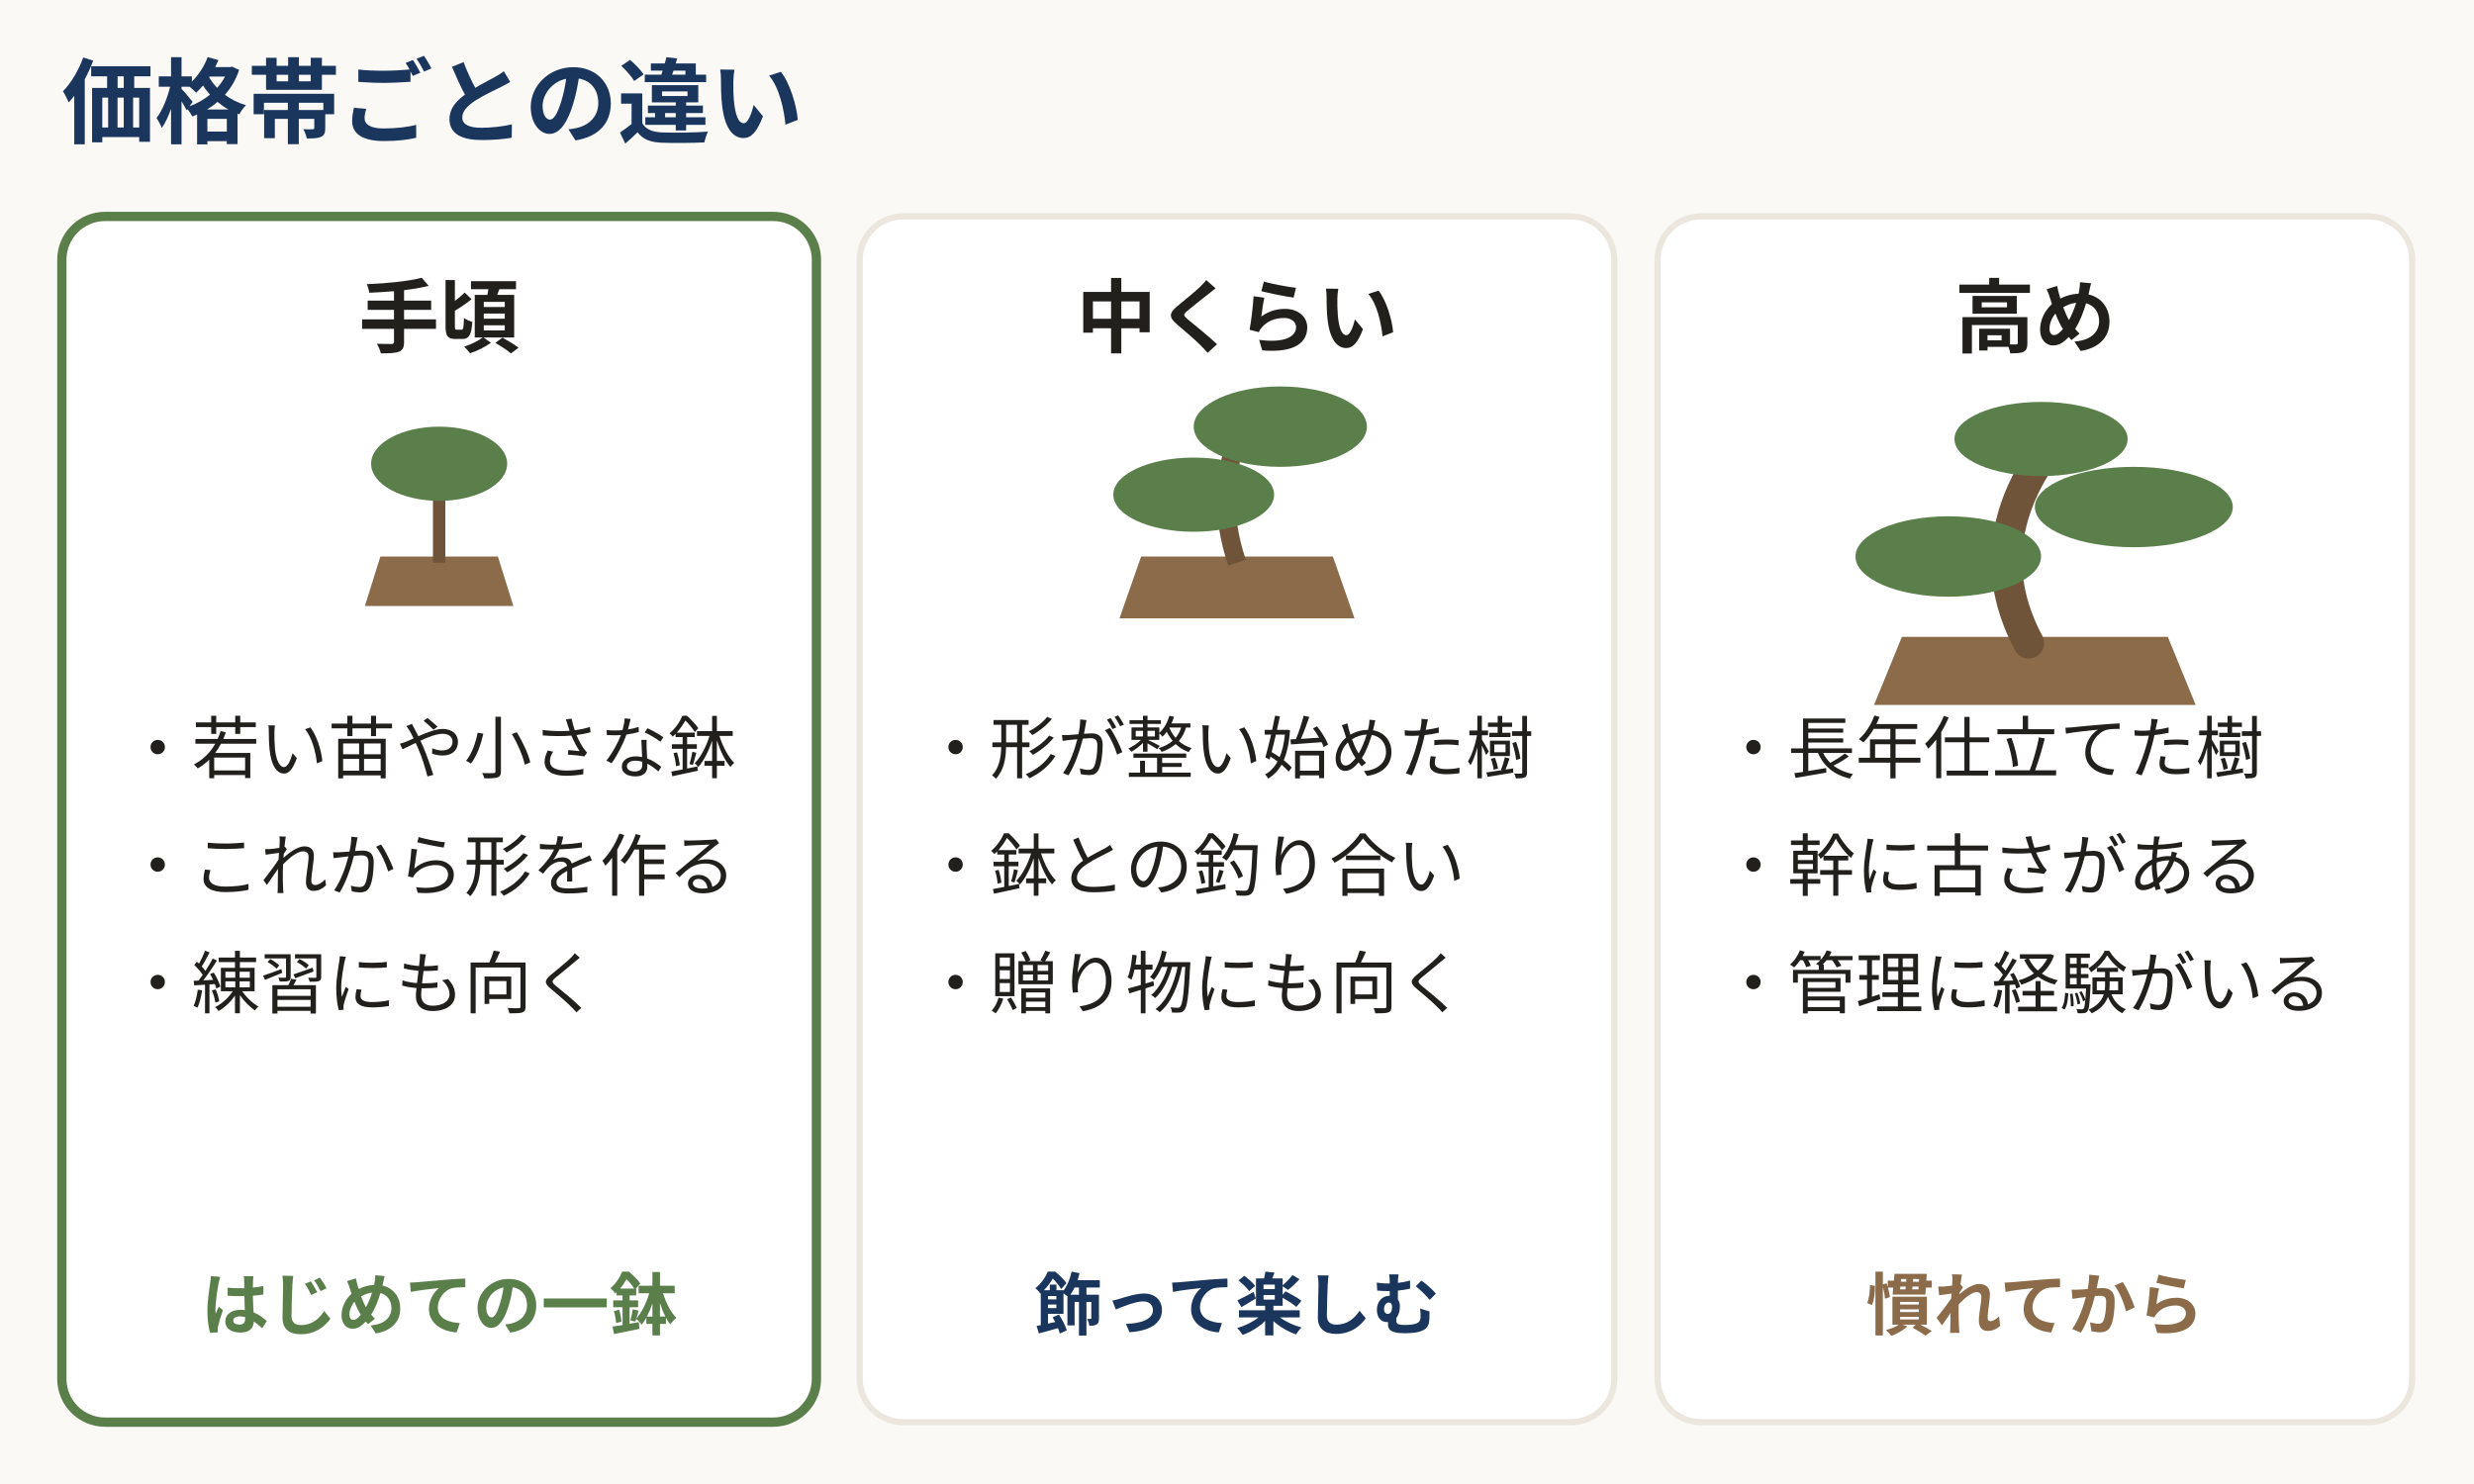
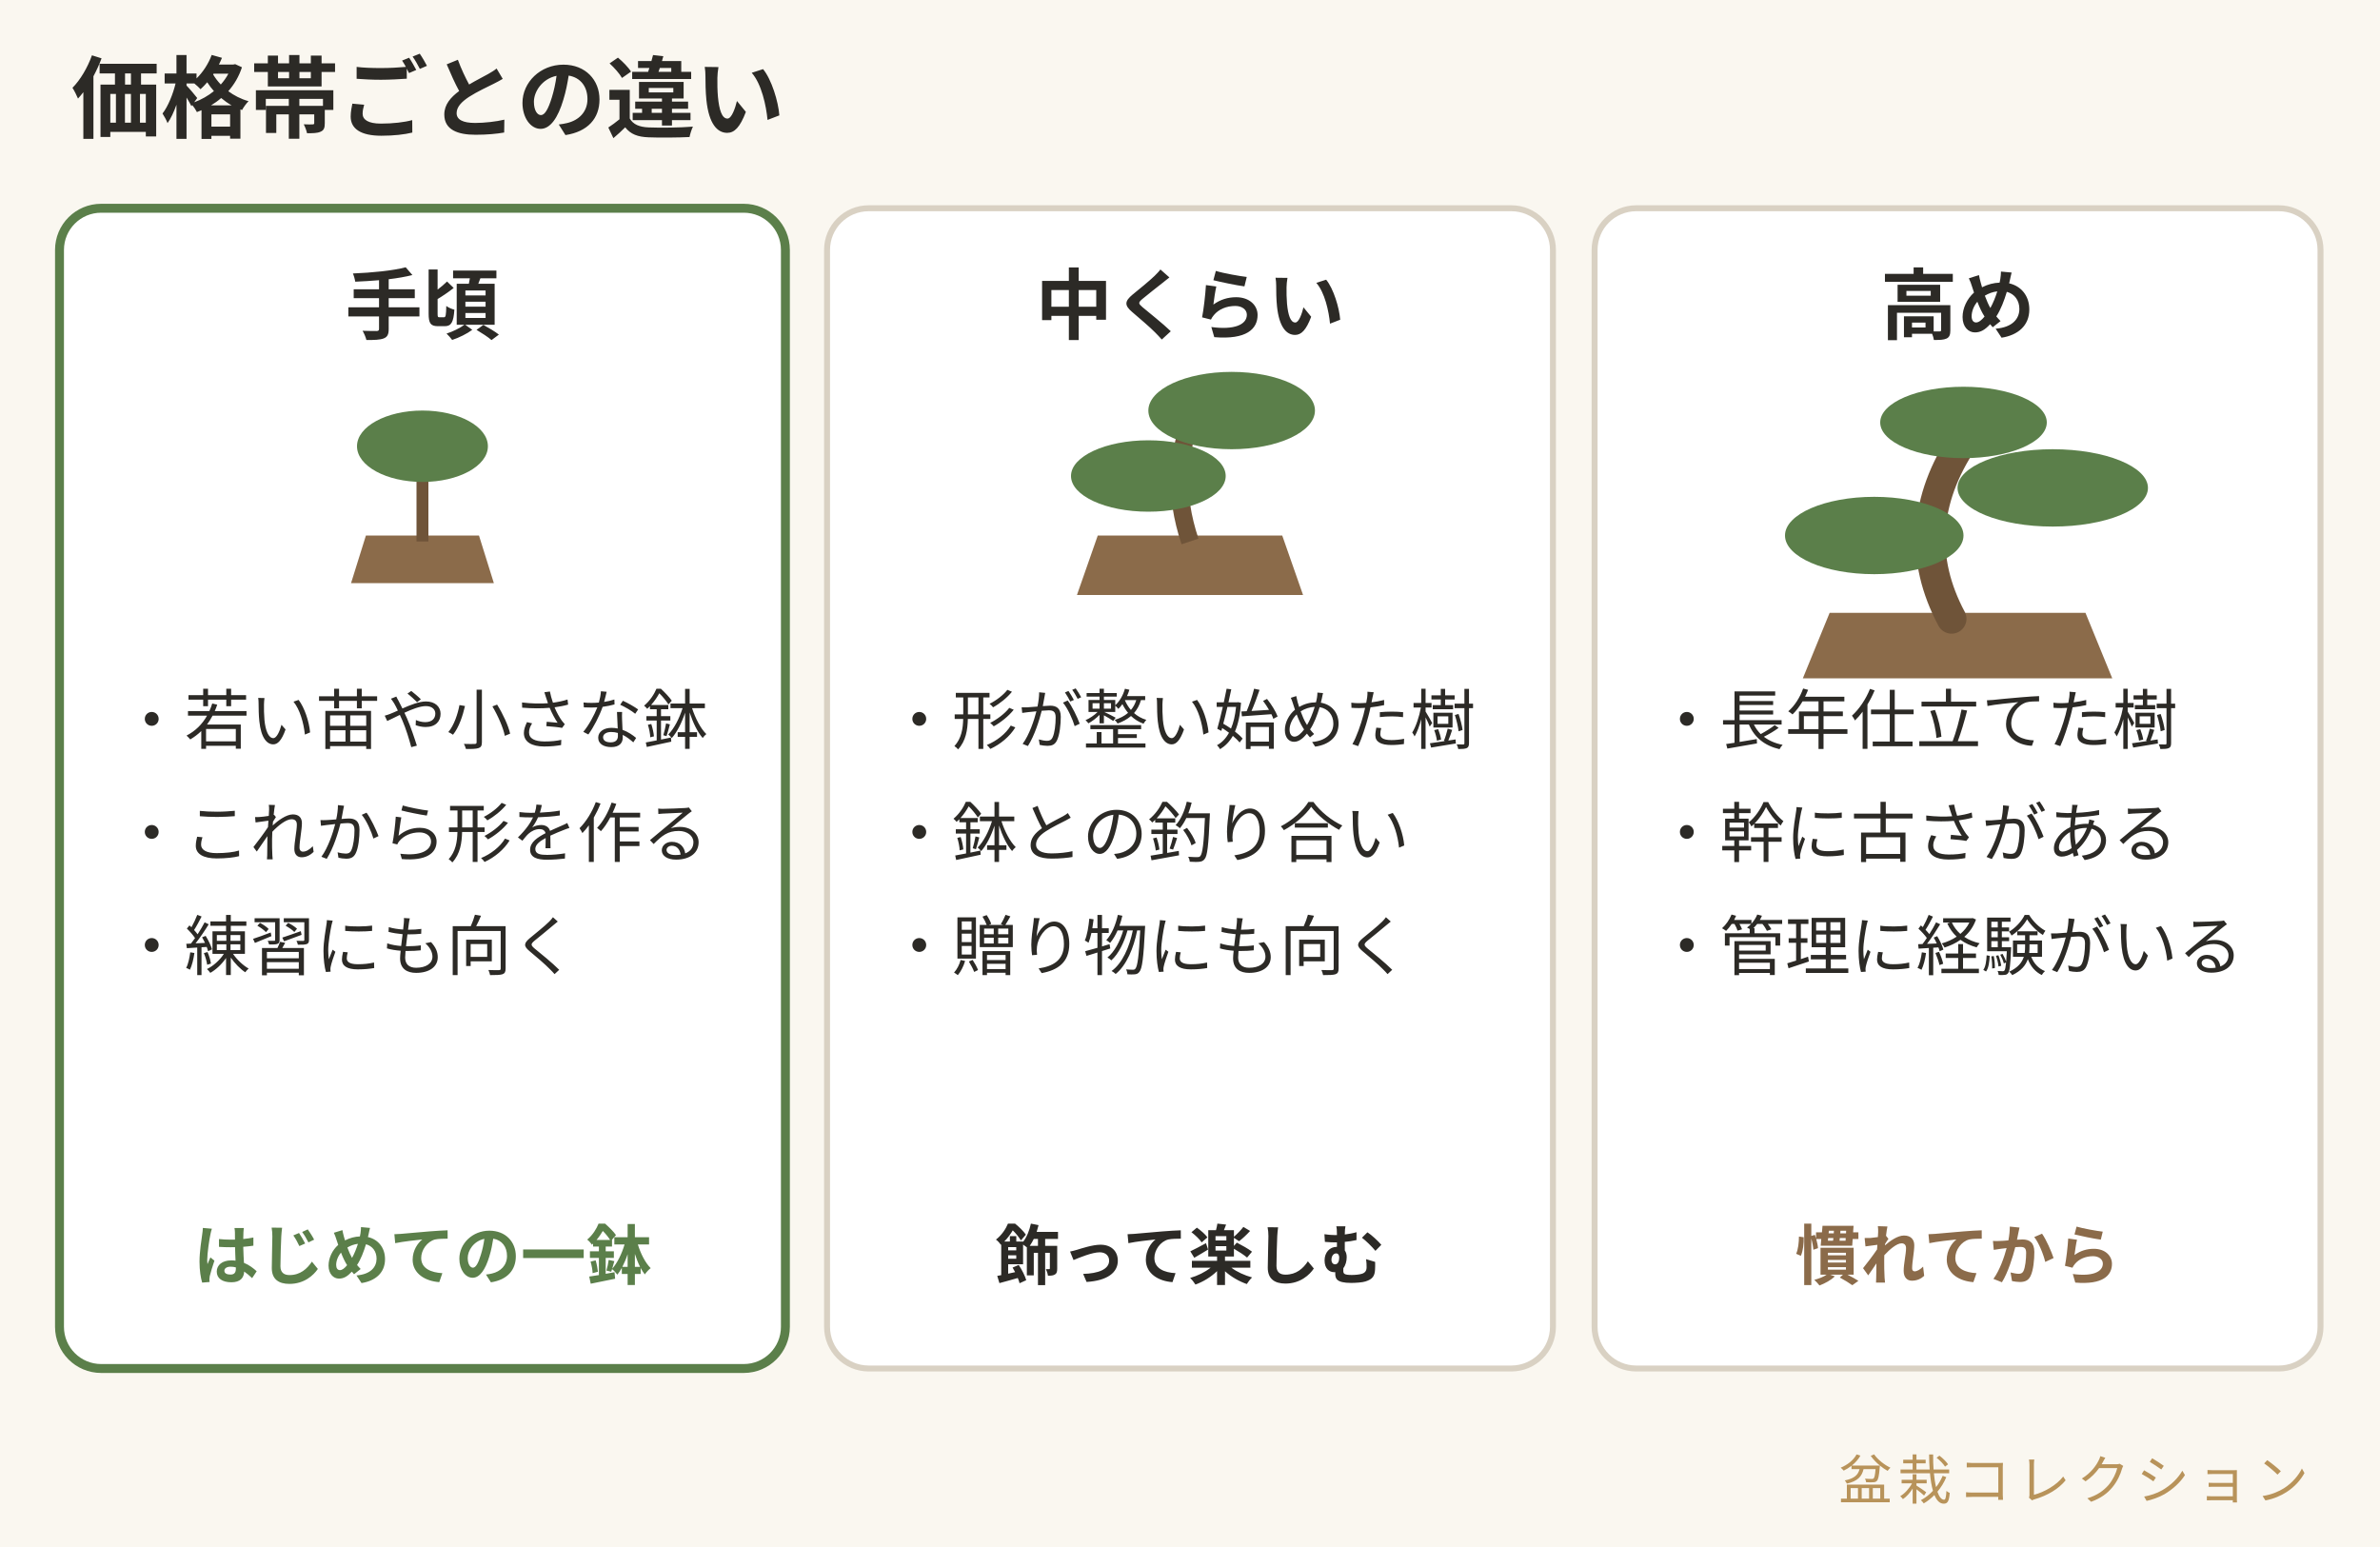
- <svg xmlns="http://www.w3.org/2000/svg" viewBox="0 0 800 480" font-family="'Hiragino Sans','Noto Sans JP',sans-serif">
-   <rect width="800" height="480" fill="#faf9f6" />
-   <text x="20" y="44" font-size="30" font-weight="700" fill="#1a365d">価格帯ごとの違い</text>
+ <svg xmlns="http://www.w3.org/2000/svg" viewBox="0 0 800 520" data-restyled="1" font-family="'Hiragino Sans','Noto Sans JP',sans-serif">
+   <rect width="800" height="520" fill="#faf7f0" />
+   <text x="24" y="44" font-size="30" font-weight="700" fill="#2c2a26">価格帯ごとの違い</text>
  <g>
    <rect x="20" y="70" width="244" height="390" rx="14" fill="#fff" stroke="#5b7f4a" stroke-width="3" />
-     <text x="142" y="112" text-anchor="middle" font-size="26" font-weight="700" fill="#22201c">手頃</text>
+     <text x="142" y="112" text-anchor="middle" font-size="26" font-weight="700" fill="#2c2a26">手頃</text>
    <path d="M118 196 h48 l-5 -16 h-38 z" fill="#8b6b4a" />
    <path d="M142 182 v-30" stroke="#6f5439" stroke-width="4" />
    <ellipse cx="142" cy="150" rx="22" ry="12" fill="#5b7f4a" />
-     <g font-size="22" fill="#22201c">
+     <g font-size="22" fill="#2c2a26">
      <text x="40" y="250">・若い苗や小さな鉢</text>
      <text x="40" y="288">・これから形を作る</text>
      <text x="40" y="326">・練習にも向く</text>
    </g>
    <text x="142" y="430" text-anchor="middle" font-size="22" font-weight="700" fill="#5b7f4a">はじめての一鉢</text>
  </g>
  <g>
-     <rect x="278" y="70" width="244" height="390" rx="14" fill="#fff" stroke="#ebe7df" stroke-width="2" />
-     <text x="400" y="112" text-anchor="middle" font-size="26" font-weight="700" fill="#22201c">中くらい</text>
+     <rect x="278" y="70" width="244" height="390" rx="14" fill="#fff" stroke="#d9d1c3" stroke-width="2" />
+     <text x="400" y="112" text-anchor="middle" font-size="26" font-weight="700" fill="#2c2a26">中くらい</text>
    <path d="M362 200 h76 l-7 -20 h-62 z" fill="#8b6b4a" />
    <path d="M400 182 q-8 -24 2 -44" stroke="#6f5439" stroke-width="6" fill="none" />
    <ellipse cx="386" cy="160" rx="26" ry="12" fill="#5b7f4a" />
    <ellipse cx="414" cy="138" rx="28" ry="13" fill="#5b7f4a" />
-     <g font-size="22" fill="#22201c">
+     <g font-size="22" fill="#2c2a26">
      <text x="298" y="250">・形が整い始めた樹</text>
      <text x="298" y="288">・鉢との釣り合い</text>
      <text x="298" y="326">・贈り物にも向く</text>
    </g>
-     <text x="400" y="430" text-anchor="middle" font-size="22" font-weight="700" fill="#1a365d">飾って楽しむ</text>
+     <text x="400" y="430" text-anchor="middle" font-size="22" font-weight="700" fill="#2c2a26">飾って楽しむ</text>
  </g>
  <g>
-     <rect x="536" y="70" width="244" height="390" rx="14" fill="#fff" stroke="#ebe7df" stroke-width="2" />
-     <text x="658" y="112" text-anchor="middle" font-size="26" font-weight="700" fill="#22201c">高め</text>
+     <rect x="536" y="70" width="244" height="390" rx="14" fill="#fff" stroke="#d9d1c3" stroke-width="2" />
+     <text x="658" y="112" text-anchor="middle" font-size="26" font-weight="700" fill="#2c2a26">高め</text>
    <g transform="translate(0 24)">
      <path d="M606 204 h104 l-9 -22 h-86 z" fill="#8b6b4a" />
      <path d="M656 184 q-16 -30 4 -60" stroke="#6f5439" stroke-width="10" fill="none" stroke-linecap="round" />
      <ellipse cx="630" cy="156" rx="30" ry="13" fill="#5b7f4a" />
      <ellipse cx="690" cy="140" rx="32" ry="13" fill="#5b7f4a" />
      <ellipse cx="660" cy="118" rx="28" ry="12" fill="#5b7f4a" />
    </g>
-     <g font-size="22" fill="#22201c">
+     <g font-size="22" fill="#2c2a26">
      <text x="556" y="250">・長年仕立てた樹</text>
      <text x="556" y="288">・幹に古さがある</text>
      <text x="556" y="326">・管理に経験がいる</text>
    </g>
    <text x="658" y="430" text-anchor="middle" font-size="22" font-weight="700" fill="#8b6b4a">慣れてから</text>
  </g>
+   <text x="776" y="504" font-size="18" font-weight="500" fill="#b8935a" text-anchor="end" letter-spacing="2">盆栽コレクション</text>
</svg>
